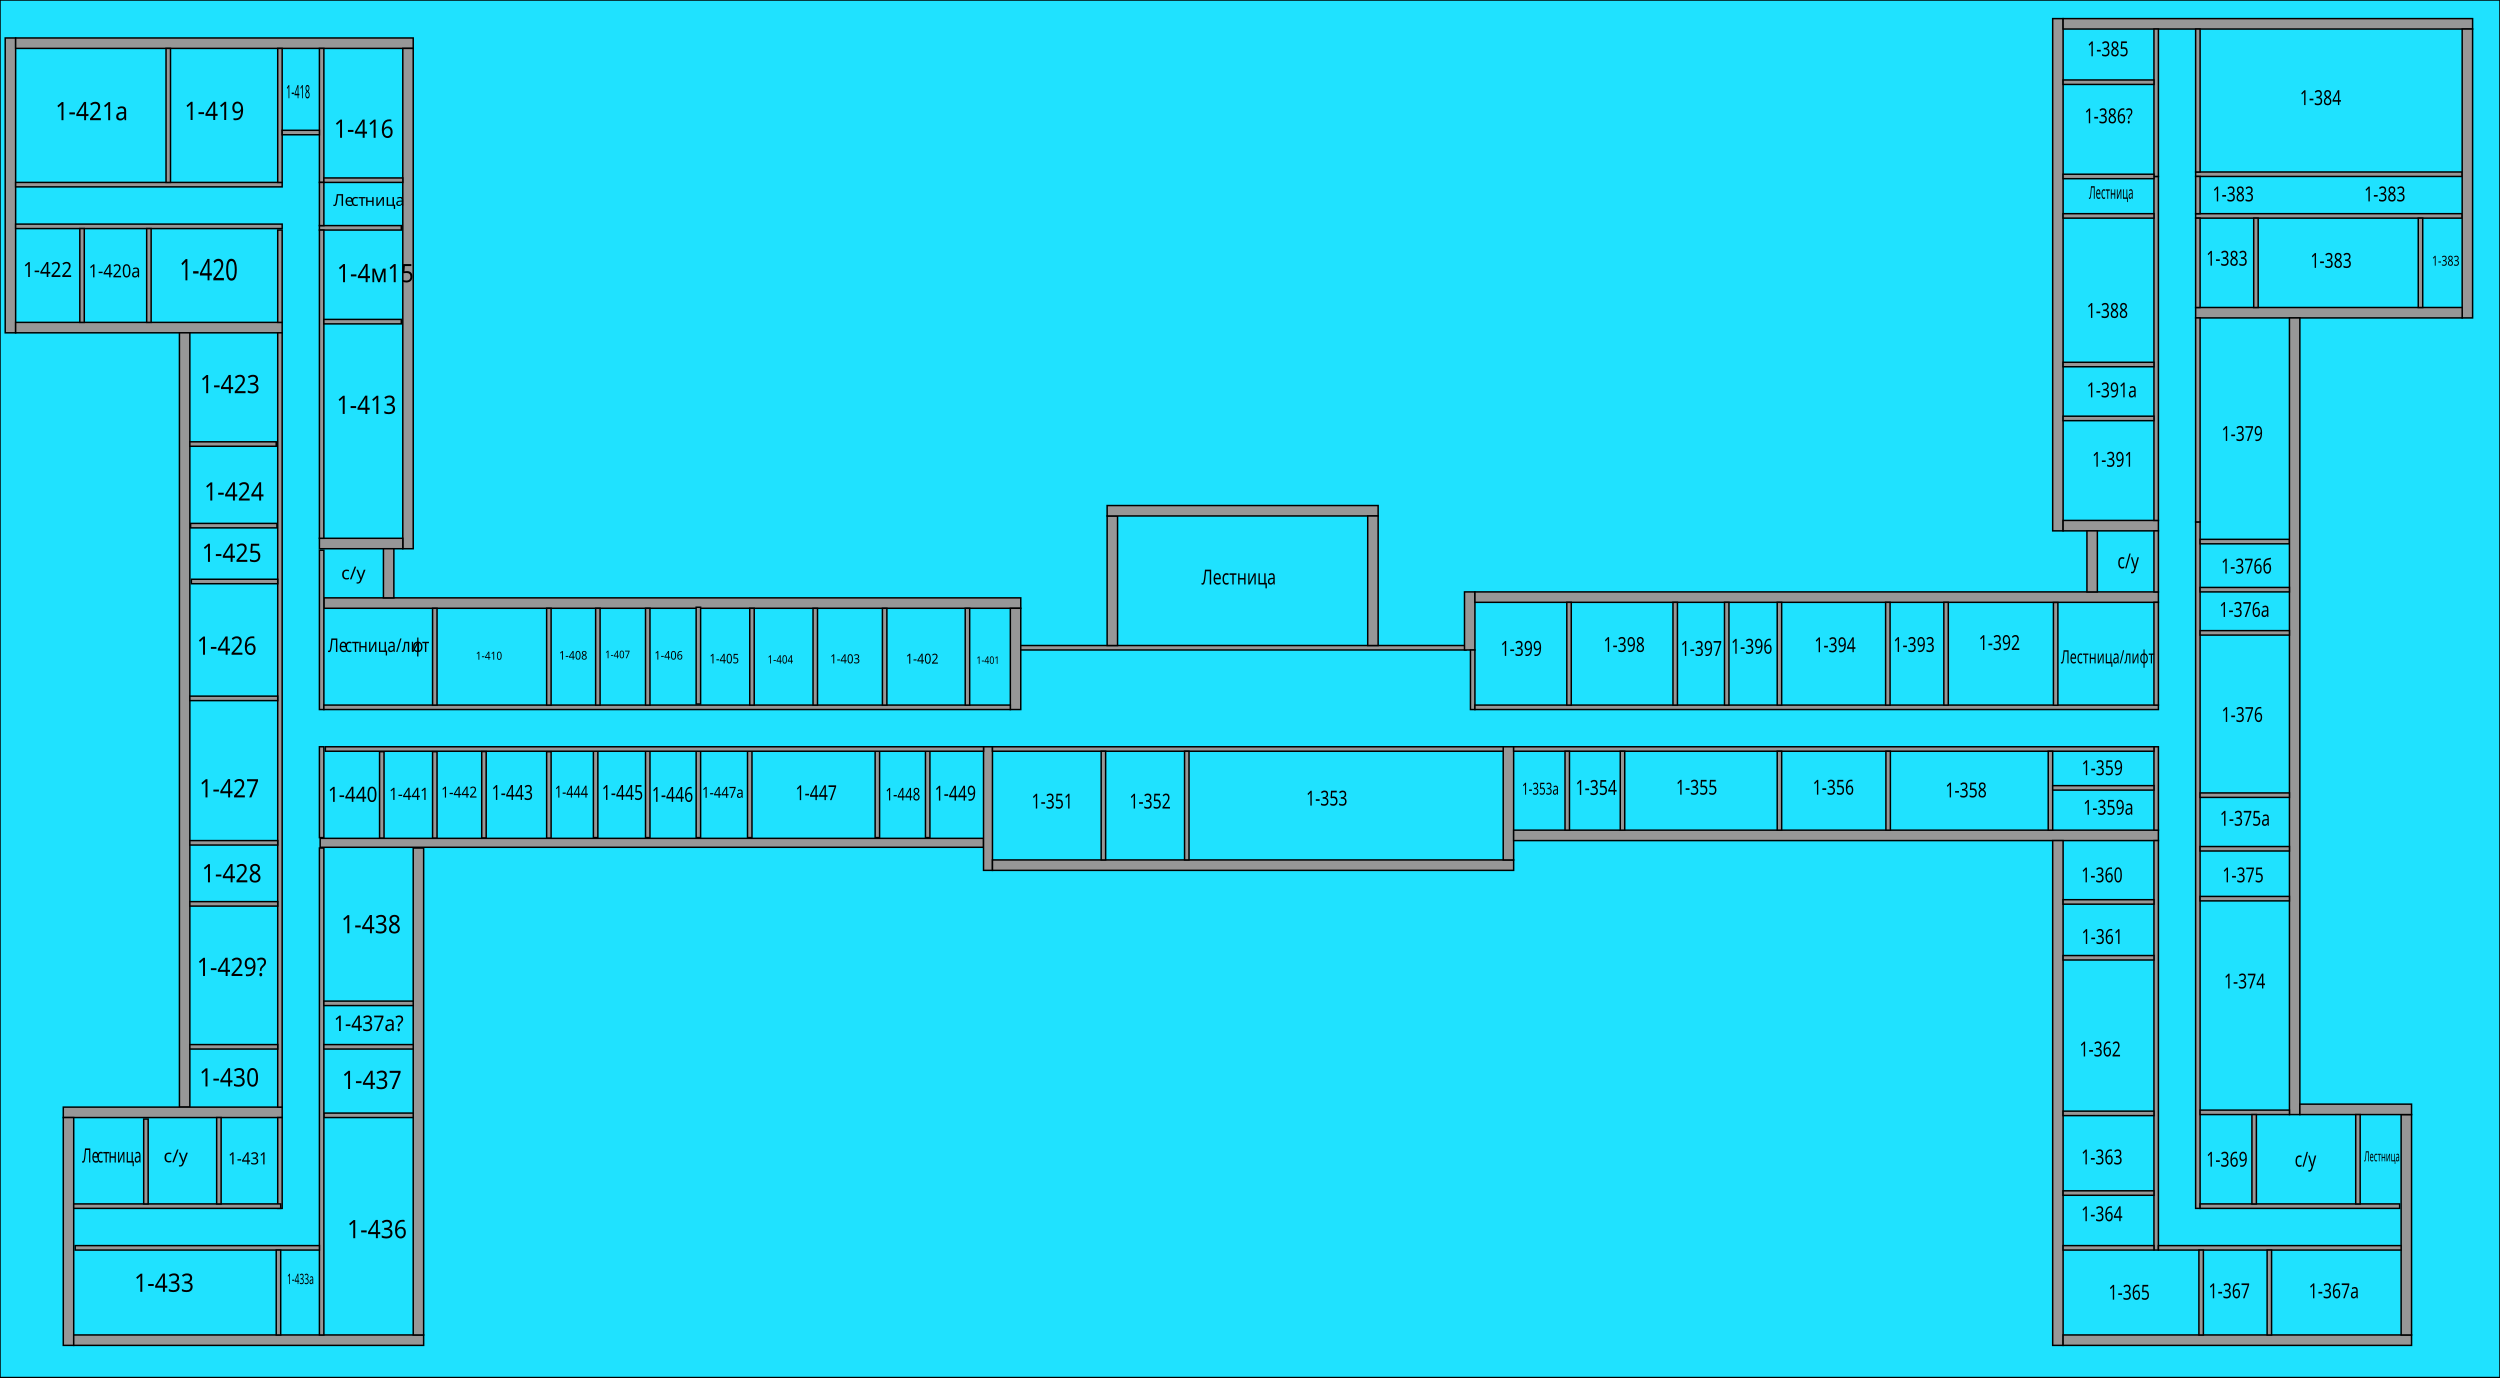
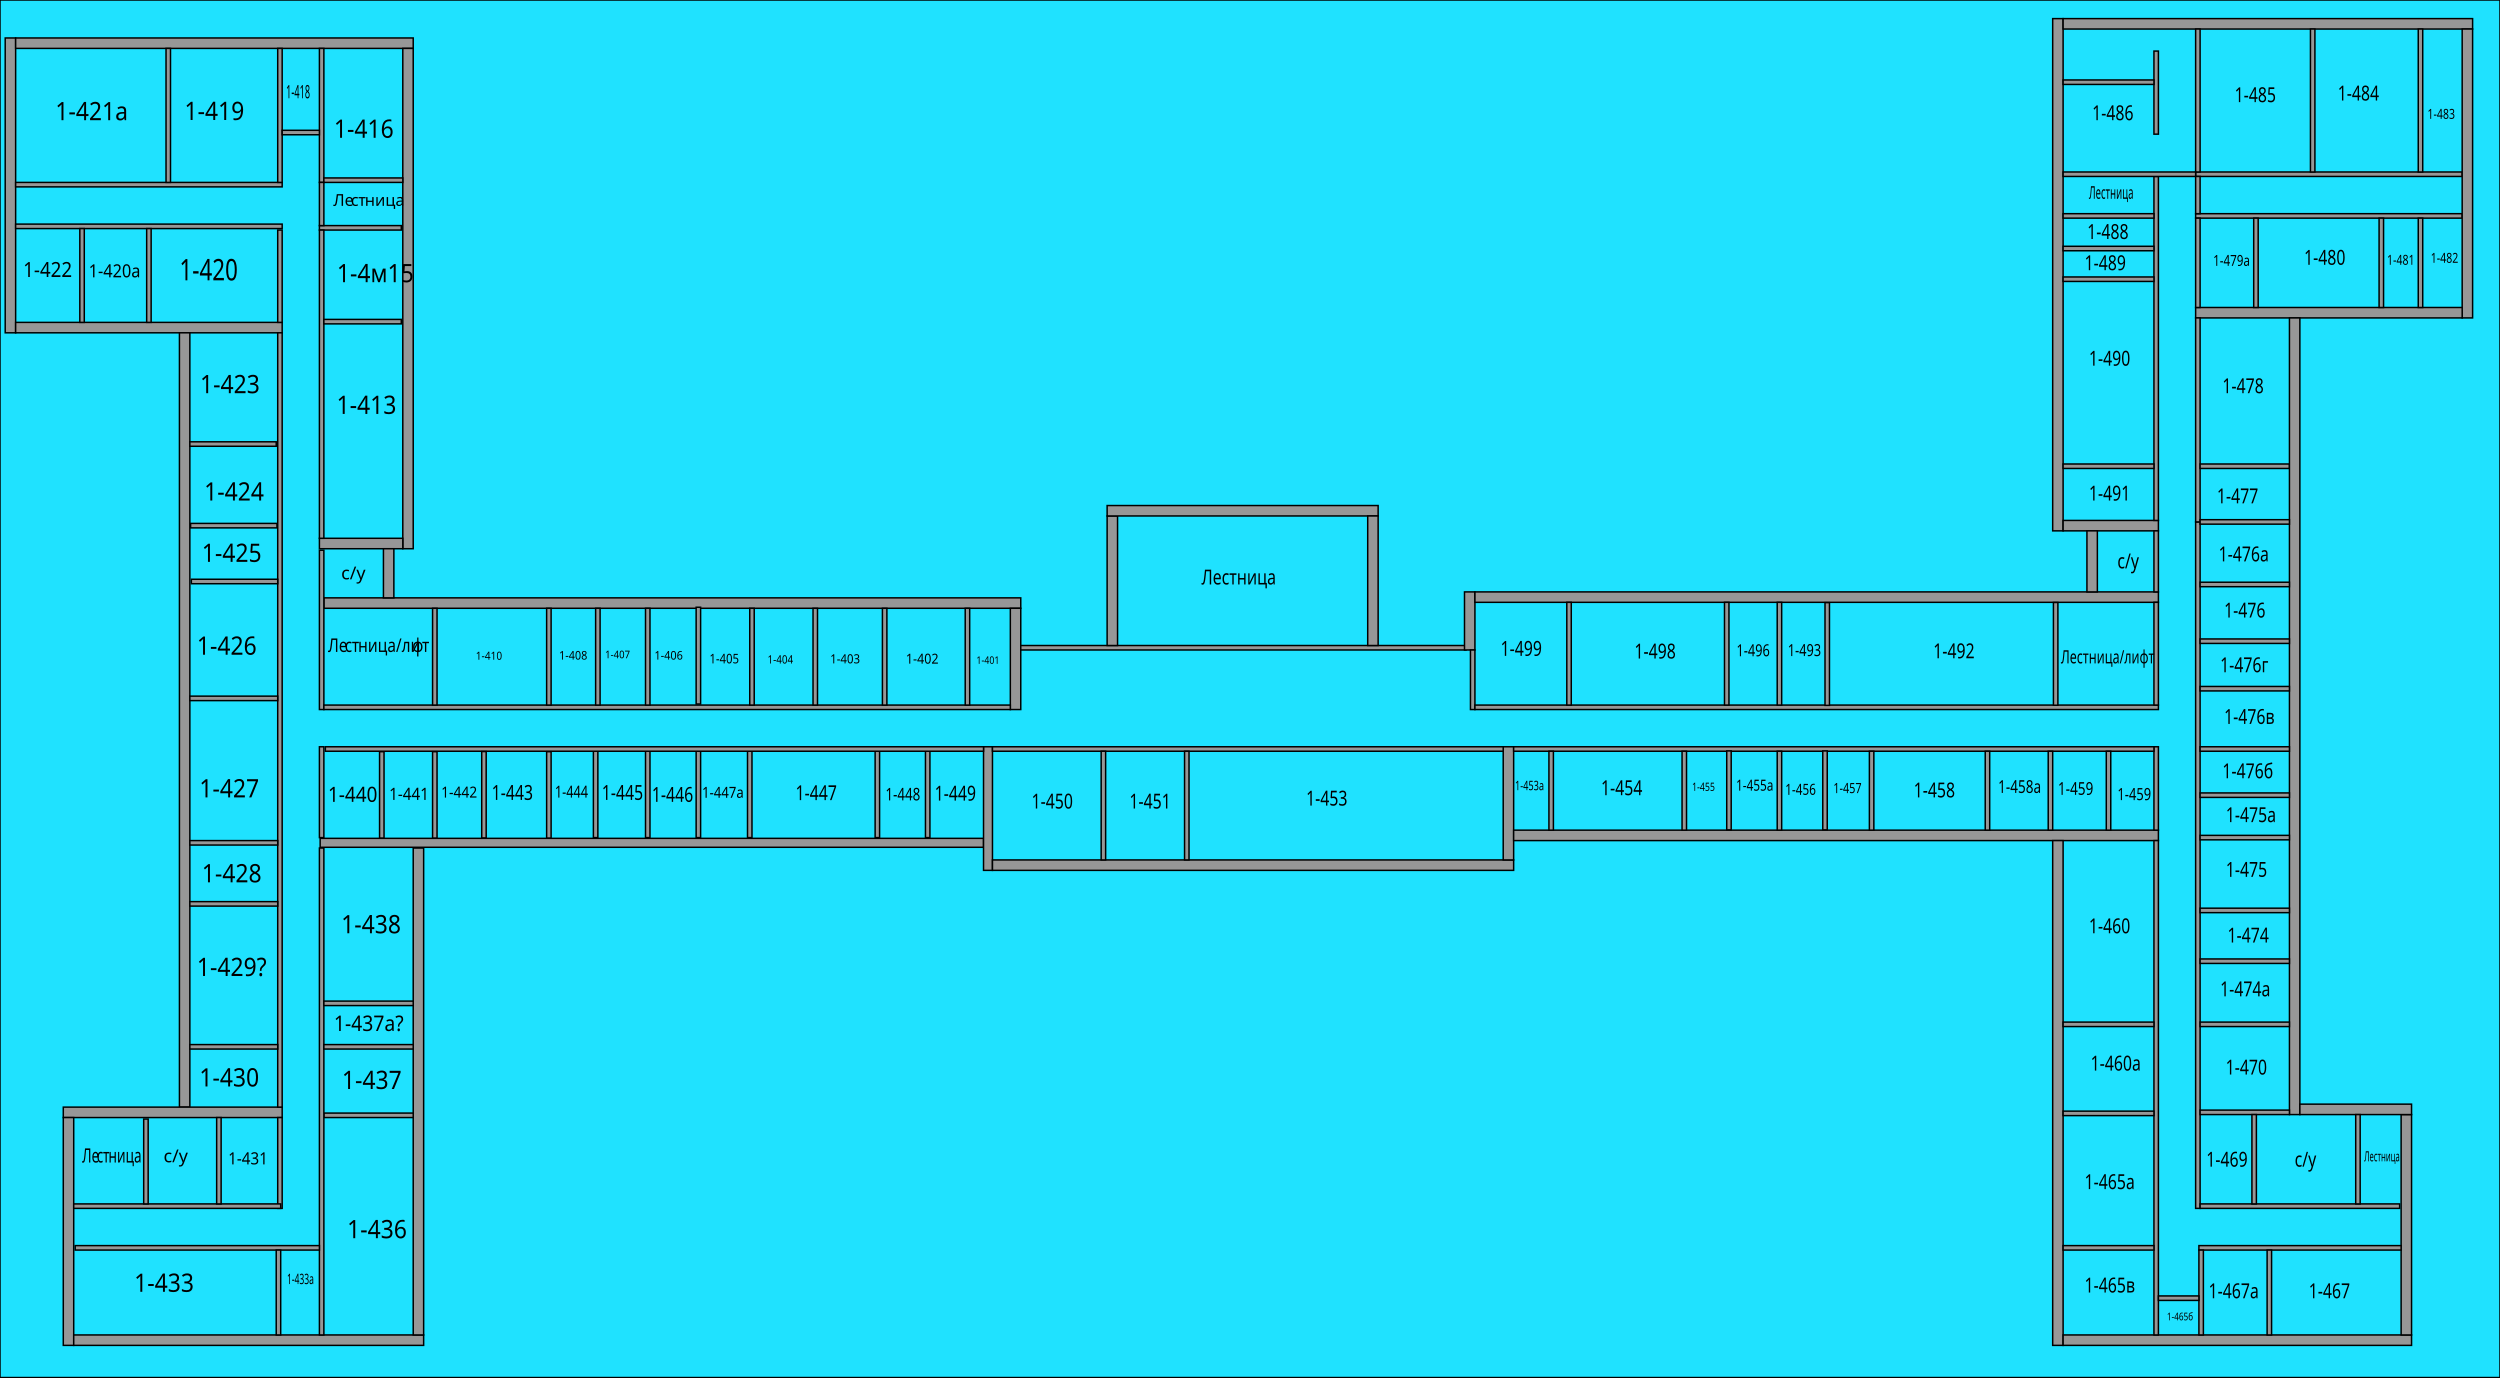
<svg xmlns="http://www.w3.org/2000/svg" version="1.1" id="Слой_1" x="0px" y="0px" viewBox="0 0 1678.9 925.1" style="enable-background:new 0 0 1678.9 925.1;" xml:space="preserve">
  <style type="text/css">
	.st0{fill:#1FE2FF;stroke:#000000;stroke-miterlimit:10;}
	.st1{fill:#979797;stroke:#000000;stroke-miterlimit:10;}
	.st2{fill:#979797;}
	.st3{font-family:'ArialMT';}
	.st4{font-size:17.1px;}
	.st5{font-size:13.993px;}
	.st6{font-size:12.406px;}
	.st7{font-size:11.345px;}
	.st8{font-size:9.711px;}
	.st9{font-size:12.184px;}
	.st10{font-size:20.023px;}
	.st11{font-size:14.135px;}
	.st12{font-size:10.306px;}
	.st13{font-size:12px;}
	.st14{font-size:12.71px;}
	.st15{font-size:11px;}
	.st16{font-size:13.24px;}
	.st17{font-size:7.561px;}
	.st18{font-size:8.026px;}
	.st19{font-size:8.966px;}
	.st20{font-size:8.54px;}
	.st21{font-size:13.933px;}
	.st22{font-size:10.281px;}
	.st23{font-size:11.736px;}
- 	.st24{font-size:11.216px;}
- 	.st25{font-size:12.342px;}
- 	.st26{font-size:9.446px;}
- 	.st27{font-size:11.832px;}
- 	.st28{font-size:9.297px;}
- 	.st29{font-size:14.442px;}
- 	.st30{font-size:11.373px;}
- 	.st31{font-size:11.182px;}
- 	.st32{font-size:7.144px;}
- 	.st33{font-size:8.085px;}
- 	.st34{font-size:7.77px;}
- 	.st35{font-size:9.35px;}
- 	.st36{font-size:6.993px;}
+ 	.st24{font-size:8.818px;}
+ 	.st25{font-size:7.711px;}
+ 	.st26{font-size:11.237px;}
+ 	.st27{font-size:9.526px;}
+ 	.st28{font-size:11.376px;}
+ 	.st29{font-size:11.932px;}
+ 	.st30{font-size:12.342px;}
+ 	.st31{font-size:9.446px;}
+ 	.st32{font-size:11.832px;}
+ 	.st33{font-size:10.202px;}
+ 	.st34{font-size:9.297px;}
+ 	.st35{font-size:14.442px;}
+ 	.st36{font-size:11.373px;}
+ 	.st37{font-size:11.182px;}
+ 	.st38{font-size:7.144px;}
+ 	.st39{font-size:8.085px;}
+ 	.st40{font-size:7.77px;}
+ 	.st41{font-size:9.35px;}
+ 	.st42{font-size:6.993px;}
+ 	.st43{font-size:10.351px;}
+ 	.st44{font-size:7.181px;}
</style>
  <g id="Слой_2_00000013167293274023752980000018160513616036727993_">
    <rect class="st0" width="1678.9" height="925.1" />
  </g>
  <g id="Слой_1_00000153699026064774283320000006926203741397764996_">
    <g id="_Слой_2">
      <rect x="3.5" y="25.5" class="st1" width="7" height="198" />
      <rect x="10.5" y="216.5" class="st1" width="179" height="7" />
      <rect x="10.5" y="25.5" class="st1" width="267" height="7" />
      <rect x="270.5" y="32.5" class="st1" width="7" height="336" />
      <rect x="214.5" y="361.5" class="st1" width="56" height="7" />
      <rect x="120.5" y="223.5" class="st1" width="7" height="520" />
      <rect x="42.5" y="743.5" class="st1" width="147" height="7" />
      <rect x="42.5" y="750.5" class="st1" width="7" height="153" />
      <rect x="49.5" y="896.5" class="st1" width="235" height="7" />
      <rect x="277.5" y="569.5" class="st1" width="7" height="327" />
      <g>
        <rect x="215" y="563" class="st2" width="445.5" height="6" />
        <path d="M660,563.5v5H215.5v-5H660 M661,562.5H214.5v7H661V562.5L661,562.5z" />
      </g>
      <rect x="217.5" y="401.5" class="st1" width="468" height="7" />
      <rect x="257.5" y="368.5" class="st1" width="7" height="33" />
      <rect x="10.5" y="150.5" class="st1" width="179" height="3" />
      <rect x="10.5" y="122.5" class="st1" width="179" height="3" />
      <rect x="111.5" y="32.5" class="st1" width="3" height="90" />
      <rect x="186.5" y="32.5" class="st1" width="3" height="90" />
      <rect x="214.5" y="32.5" class="st1" width="3" height="90" />
      <rect x="217.5" y="119.5" class="st1" width="53" height="3" />
      <rect x="189.5" y="87.5" class="st1" width="25" height="3" />
      <rect x="53.6" y="153.5" class="st1" width="3" height="63" />
      <rect x="186.5" y="154.5" class="st1" width="3" height="62" />
      <rect x="214.5" y="151.5" class="st1" width="55" height="3" />
      <rect x="214.5" y="122.5" class="st1" width="3" height="29" />
      <rect x="214.5" y="154.5" class="st1" width="3" height="207" />
      <rect x="217.5" y="214.5" class="st1" width="52" height="3" />
      <rect x="186.5" y="223.5" class="st1" width="3" height="520" />
      <rect x="127.5" y="701.5" class="st1" width="59" height="3" />
      <rect x="127.5" y="605.5" class="st1" width="59" height="3" />
      <rect x="127.5" y="467.5" class="st1" width="59" height="3" />
      <rect x="128.5" y="389" class="st1" width="58" height="3" />
      <rect x="128" y="351.5" class="st1" width="58" height="3" />
      <rect x="127.5" y="296.7" class="st1" width="58" height="3" />
      <rect x="186.5" y="750.5" class="st1" width="3" height="61" />
      <rect x="217.5" y="747.5" class="st1" width="60" height="3" />
      <text transform="matrix(0.9 0 0 1 37.1597 80.73)" class="st3 st4">1-421а</text>
      <text transform="matrix(0.9 0 0 1 123.8799 80.5898)" class="st3 st4">1-419</text>
      <text transform="matrix(0.9 0 0 1 15.5552 186)" class="st3 st5">1-422</text>
-       <text transform="matrix(0.4991 0 0 1 192.1 65.9984)" class="st3 st6">1-418</text>
+       <text transform="matrix(0.4991 0 0 1 192.1001 65.9985)" class="st3 st6">1-418</text>
      <text transform="matrix(0.9 0 0 1 224.23 92.5303)" class="st3 st4">1-416</text>
      <text transform="matrix(0.9 0 0 1 226.23 189.5303)" class="st3 st4">1-4м15</text>
      <text transform="matrix(0.9 0 0 1 226.0298 277.96)" class="st3 st4">1-413</text>
-       <text transform="matrix(0.9 0 0 1 134.332 264.0582)" class="st3 st4">1-423</text>
+       <text transform="matrix(0.9 0 0 1 134.332 264.0581)" class="st3 st4">1-423</text>
      <text transform="matrix(0.9 0 0 1 137.0996 336.1567)" class="st3 st4">1-424</text>
-       <text transform="matrix(0.9 0 0 1 135.5323 377.3473)" class="st3 st4">1-425</text>
-       <text transform="matrix(0.9 0 0 1 132.2083 439.6885)" class="st3 st4">1-426</text>
+       <text transform="matrix(0.9 0 0 1 135.5322 377.3472)" class="st3 st4">1-425</text>
+       <text transform="matrix(0.9 0 0 1 132.208 439.6885)" class="st3 st4">1-426</text>
      <rect x="214.5" y="369.5" class="st1" width="3" height="107" />
      <rect x="214.5" y="501.5" class="st1" width="3" height="61" />
      <rect x="214.5" y="569.5" class="st1" width="3" height="327" />
      <rect x="50.5" y="836.5" class="st1" width="164" height="3" />
      <rect x="185.5" y="839.5" class="st1" width="3" height="57" />
      <rect x="49.5" y="808.5" class="st1" width="139" height="3" />
      <rect x="96.5" y="751.5" class="st1" width="3" height="57" />
      <rect x="145.5" y="750.5" class="st1" width="3" height="58" />
-       <text transform="matrix(0.9 0 0 1 133.8704 535.5)" class="st3 st4">1-427</text>
-       <text transform="matrix(0.9 0 0 1 132.2083 655.4449)" class="st3 st4">1-429?</text>
-       <text transform="matrix(0.9 0 0 1 133.8704 729.6324)" class="st3 st4">1-430</text>
+       <text transform="matrix(0.9 0 0 1 133.8701 535.5)" class="st3 st4">1-427</text>
+       <text transform="matrix(0.9 0 0 1 132.208 655.4453)" class="st3 st4">1-429?</text>
+       <text transform="matrix(0.9 0 0 1 133.8701 729.6328)" class="st3 st4">1-430</text>
      <text transform="matrix(0.9 0 0 1 153.2168 781.9561)" class="st3 st7">1-431</text>
      <text transform="matrix(0.9 0 0 1 90.0996 867.54)" class="st3 st4">1-433</text>
-       <text transform="matrix(0.5873 0 0 1 192.7158 862.3401)" class="st3 st8">1-433а</text>
+       <text transform="matrix(0.5873 0 0 1 192.7158 862.3398)" class="st3 st8">1-433а</text>
      <text transform="matrix(0.9 0 0 1 233.0996 831.54)" class="st3 st4">1-436</text>
-       <text transform="matrix(0.9 0 0 1 229.11 626.7545)" class="st3 st4">1-438</text>
+       <text transform="matrix(0.9 0 0 1 229.1099 626.7549)" class="st3 st4">1-438</text>
      <g>
        <rect x="660.5" y="501.5" class="st2" width="6" height="83" />
        <path d="M666,502v82h-5v-82H666 M667,501h-7v84h7V501L667,501z" />
      </g>
      <rect x="254.9" y="504.8" class="st1" width="3" height="58" />
      <rect x="398.5" y="504.5" class="st1" width="3" height="58" />
      <rect x="433.5" y="504.5" class="st1" width="3" height="58" />
      <rect x="467.5" y="504.5" class="st1" width="3" height="58" />
      <rect x="502" y="504.5" class="st1" width="3" height="58" />
      <rect x="587.7" y="504.5" class="st1" width="3" height="58" />
      <rect x="621.5" y="504.5" class="st1" width="3" height="58" />
      <rect x="678.5" y="408.5" class="st1" width="7" height="68" />
      <rect x="218.5" y="501.5" class="st1" width="442" height="3" />
      <rect x="217.5" y="473.5" class="st1" width="461" height="3" />
      <rect x="290.5" y="408.5" class="st1" width="3" height="65" />
      <rect x="433.5" y="408.5" class="st1" width="3" height="65" />
      <rect x="467.5" y="407.8" class="st1" width="3" height="65" />
      <rect x="648.2" y="408.5" class="st1" width="3" height="65" />
      <rect x="666.5" y="577.5" class="st1" width="350" height="7" />
      <rect x="1009.5" y="501.5" class="st1" width="7" height="76" />
      <rect x="666.5" y="501.5" class="st1" width="343" height="3" />
      <rect x="739.5" y="504.5" class="st1" width="3" height="73" />
      <rect x="795.5" y="504.5" class="st1" width="3" height="73" />
      <rect x="685.5" y="433.5" class="st1" width="299" height="3" />
      <rect x="743.5" y="346.5" class="st1" width="7" height="87" />
      <rect x="743.5" y="339.5" class="st1" width="182" height="7" />
      <rect x="918.5" y="346.5" class="st1" width="7" height="87" />
      <rect x="1016.5" y="557.5" class="st1" width="433" height="7" />
      <rect x="1446.5" y="501.5" class="st1" width="3" height="56" />
      <rect x="1016.5" y="501.5" class="st1" width="430" height="3" />
-       <rect x="1051" y="504.5" class="st1" width="3" height="53" />
-       <rect x="1193.5" y="504.5" class="st1" width="3" height="53" />
-       <rect x="1266.5" y="504.5" class="st1" width="3" height="53" />
+       <rect x="1040.2" y="504.5" class="st1" width="3" height="53" />
+       <rect x="1224.1" y="504.3" class="st1" width="3" height="53" />
+       <rect x="1255.4" y="504.5" class="st1" width="3" height="53" />
      <rect x="1375.5" y="504.5" class="st1" width="3" height="53" />
      <rect x="983.5" y="397.5" class="st1" width="7" height="39" />
      <rect x="990.5" y="397.5" class="st1" width="459" height="7" />
      <rect x="987.5" y="436.5" class="st1" width="3" height="40" />
      <rect x="990.5" y="473.5" class="st1" width="459" height="3" />
      <rect x="1446.5" y="404.5" class="st1" width="3" height="69" />
      <rect x="1379" y="404.6" class="st1" width="3" height="69" />
      <rect x="1193.5" y="404.5" class="st1" width="3" height="69" />
      <rect x="1158.1" y="404.5" class="st1" width="3" height="69" />
      <rect x="1378.5" y="12.5" class="st1" width="7" height="344" />
      <rect x="1385.5" y="349.5" class="st1" width="64" height="7" />
      <rect x="1401.5" y="356.5" class="st1" width="7" height="41" />
      <rect x="1446.5" y="356.5" class="st1" width="3" height="41" />
      <rect x="1474.5" y="350.5" class="st1" width="3" height="461" />
      <rect x="1446.5" y="118.5" class="st1" width="3" height="231" />
      <rect x="1474.5" y="115.5" class="st1" width="179" height="3" />
      <rect x="1474.5" y="143.5" class="st1" width="179" height="3" />
      <rect x="1385.5" y="12.5" class="st1" width="275" height="7" />
      <rect x="1653.5" y="19.5" class="st1" width="7" height="194" />
      <rect x="1474.5" y="206.5" class="st1" width="179" height="7" />
      <rect x="1474.5" y="213.5" class="st1" width="3" height="137" />
      <rect x="1474.5" y="146.5" class="st1" width="3" height="60" />
      <rect x="1474.5" y="19.5" class="st1" width="3" height="96" />
-       <rect x="1446.5" y="19.5" class="st1" width="3" height="99" />
-       <rect x="1385.5" y="117" class="st1" width="61" height="3" />
+       <rect x="1446.5" y="34.3" class="st1" width="3" height="55.8" />
+       <rect x="1385.5" y="115.5" class="st1" width="89" height="3" />
      <rect x="1385.5" y="143.5" class="st1" width="61" height="3" />
-       <rect x="1385.5" y="279.5" class="st1" width="61" height="3" />
-       <rect x="1477.5" y="362.2" class="st1" width="60" height="3" />
+       <rect x="1385.5" y="311.6" class="st1" width="61" height="3" />
+       <rect x="1477.5" y="311.6" class="st1" width="60" height="3" />
      <rect x="1537.5" y="213.5" class="st1" width="7" height="535" />
      <rect x="1513.5" y="146.5" class="st1" width="3" height="60" />
      <rect x="1624" y="146.5" class="st1" width="3" height="60" />
      <rect x="1385.5" y="53.7" class="st1" width="61" height="3" />
      <rect x="1378.5" y="564.5" class="st1" width="7" height="339" />
      <rect x="1385.5" y="896.5" class="st1" width="234" height="7" />
      <rect x="1612.5" y="748.5" class="st1" width="7" height="148" />
      <rect x="1544.5" y="741.5" class="st1" width="75" height="7" />
-       <rect x="1446.5" y="564.5" class="st1" width="3" height="275" />
+       <rect x="1446.5" y="564.5" class="st1" width="3" height="332" />
      <rect x="1385.5" y="836.5" class="st1" width="61" height="3" />
-       <rect x="1385.5" y="799.7" class="st1" width="61" height="3" />
-       <rect x="1385.5" y="604.2" class="st1" width="61" height="3" />
-       <rect x="1477.5" y="394.5" class="st1" width="60" height="3" />
-       <rect x="1477.5" y="423.5" class="st1" width="60" height="3" />
-       <rect x="1477.5" y="532.5" class="st1" width="60" height="3" />
-       <rect x="1477.5" y="568.5" class="st1" width="60" height="3" />
-       <rect x="1477.5" y="602" class="st1" width="60" height="3" />
+       <rect x="1477.5" y="349" class="st1" width="60" height="3" />
+       <rect x="1477.5" y="391" class="st1" width="60" height="3" />
+       <rect x="1477.5" y="429.1" class="st1" width="60" height="3" />
+       <rect x="1477.5" y="461" class="st1" width="60" height="3" />
+       <rect x="1477.5" y="561" class="st1" width="60" height="3" />
      <rect x="1477.5" y="745.5" class="st1" width="60" height="3" />
      <rect x="1477.5" y="808.5" class="st1" width="134" height="3" />
      <rect x="1512.3" y="748.5" class="st1" width="3" height="60" />
      <rect x="1582" y="748.5" class="st1" width="3" height="60" />
-       <rect x="1449.5" y="836.5" class="st1" width="163" height="3" />
+       <rect x="1476.7" y="836.5" class="st1" width="135.8" height="3" />
      <rect x="1476.7" y="839.5" class="st1" width="3" height="57" />
      <rect x="1522.5" y="839.5" class="st1" width="3" height="57" />
      <text transform="matrix(0.9 0 0 1 59.5381 186.2402)" class="st3 st9">1-420а</text>
-       <text transform="matrix(0.7509 0 0 1 120.4998 188.2788)" class="st3 st10">1-420</text>
+       <text transform="matrix(0.7509 0 0 1 120.5 188.2788)" class="st3 st10">1-420</text>
      <text transform="matrix(0.9 0 0 1 220.25 538.5)" class="st3 st11">1-440</text>
-       <text transform="matrix(0.9 0 0 1 296.2521 535.6494)" class="st3 st12">1-442</text>
+       <text transform="matrix(0.9 0 0 1 296.252 535.6494)" class="st3 st12">1-442</text>
      <text transform="matrix(1 0 0 1 109.82 780.54)" class="st3 st13">с/у</text>
      <text transform="matrix(1 0 0 1 229.11 389.05)" class="st3 st13">с/у</text>
      <text transform="matrix(0.81 0 0 1 220.25 437.8203)" class="st3 st14">Ле</text>
      <text transform="matrix(0.81 0 0 1 231.5171 437.8203)" class="st3 st14">с</text>
      <text transform="matrix(0.81 0 0 1 236.2959 437.8203)" class="st3 st14">т</text>
      <text transform="matrix(0.81 0 0 1 240.4512 437.8203)" class="st3 st14">ница/ли</text>
      <text transform="matrix(0.81 0 0 1 276.8447 437.8203)" class="st3 st14">ф</text>
      <text transform="matrix(0.81 0 0 1 283.3975 437.8203)" class="st3 st14">т</text>
      <text transform="matrix(0.98 0 0 1 223.8003 138.25)" class="st3 st15">Ле</text>
      <text transform="matrix(0.98 0 0 1 235.5996 138.25)" class="st3 st15">с</text>
      <text transform="matrix(0.98 0 0 1 240.5972 138.25)" class="st3 st15">т</text>
      <text transform="matrix(0.98 0 0 1 244.9585 138.25)" class="st3 st15">ница</text>
      <text transform="matrix(0.68 0 0 1 55.1299 780.6904)" class="st3 st16">Ле</text>
      <text transform="matrix(0.68 0 0 1 64.9902 780.6904)" class="st3 st16">с</text>
      <text transform="matrix(0.68 0 0 1 69.165 780.6904)" class="st3 st16">т</text>
      <text transform="matrix(0.68 0 0 1 72.8032 780.6904)" class="st3 st16">ница</text>
-       <text transform="matrix(0.9 0 0 1 319.4816 443.0674)" class="st3 st17">1-410</text>
+       <text transform="matrix(0.9 0 0 1 319.4814 443.0674)" class="st3 st17">1-410</text>
      <rect x="503.5" y="408.5" class="st1" width="3" height="65" />
-       <text transform="matrix(0.911 0 0 1 439.5 442.9702)" class="st3 st18">1-406</text>
+       <text transform="matrix(0.911 0 0 1 439.5 442.9707)" class="st3 st18">1-406</text>
      <text transform="matrix(0.8484 0 0 1 476.4316 445.498)" class="st3 st19">1-405</text>
-       <text transform="matrix(0.9 0 0 1 557.5182 445.498)" class="st3 st20">1-403</text>
-       <text transform="matrix(0.7641 0 0 1 330.1681 537.1836)" class="st3 st21">1-443</text>
+       <text transform="matrix(0.9 0 0 1 557.5181 445.498)" class="st3 st20">1-403</text>
+       <text transform="matrix(0.7641 0 0 1 330.168 537.1836)" class="st3 st21">1-443</text>
      <text transform="matrix(0.7641 0 0 1 437.75 538.5)" class="st3 st21">1-446</text>
-       <text transform="matrix(0.859 0 0 1 471.4536 535.7832)" class="st3 st22">1-447а</text>
-       <text transform="matrix(0.7641 0 0 1 534.2349 537.3508)" class="st3 st21">1-447</text>
-       <text transform="matrix(0.7641 0 0 1 594.6205 537.5178)" class="st3 st23">1-448</text>
-       <text transform="matrix(0.7641 0 0 1 627.6636 537.6584)" class="st3 st21">1-449</text>
-       <text transform="matrix(0.7641 0 0 1 692.752 543)" class="st3 st21">1-351</text>
-       <text transform="matrix(0.7641 0 0 1 758.4609 543)" class="st3 st21">1-352</text>
+       <text transform="matrix(0.859 0 0 1 471.4541 535.7832)" class="st3 st22">1-447а</text>
+       <text transform="matrix(0.7641 0 0 1 534.2349 537.3506)" class="st3 st21">1-447</text>
+       <text transform="matrix(0.7641 0 0 1 594.6201 537.5176)" class="st3 st23">1-448</text>
+       <text transform="matrix(0.7641 0 0 1 627.6636 537.6582)" class="st3 st21">1-449</text>
+       <text transform="matrix(0.7641 0 0 1 692.752 543)" class="st3 st21">1-450</text>
+       <text transform="matrix(0.7641 0 0 1 758.4609 543)" class="st3 st21">1-451</text>
      <text transform="matrix(0.7641 0 0 1 806.8662 392.5)" class="st3 st21">Лестница</text>
-       <text transform="matrix(0.7641 0 0 1 877.1191 541)" class="st3 st21">1-353</text>
-       <text transform="matrix(0.7641 0 0 1 1007.712 440.4326)" class="st3 st21">1-399</text>
-       <text transform="matrix(0.7641 0 0 1 1076.829 437.8203)" class="st3 st21">1-398</text>
-       <text transform="matrix(0.6977 0 0 1 1022.074 533.668)" class="st3 st24">1-353а</text>
-       <text transform="matrix(0.7641 0 0 1 1058.092 533.835)" class="st3 st21">1-354</text>
-       <text transform="matrix(0.7641 0 0 1 1125.5 533.668)" class="st3 st21">1-355</text>
-       <rect x="1266.3" y="404.5" class="st1" width="3" height="69" />
-       <rect x="1305.4" y="404.5" class="st1" width="3" height="69" />
-       <rect x="1088.1" y="504.5" class="st1" width="3" height="53" />
-       <rect x="1378.5" y="527.6" class="st1" width="68" height="3" />
-       <text transform="matrix(0.7641 0 0 1 1128.643 440.4336)" class="st3 st21">1-397</text>
-       <text transform="matrix(0.7641 0 0 1 1162.481 439)" class="st3 st21">1-396</text>
-       <text transform="matrix(0.7641 0 0 1 1218.46 437.9873)" class="st3 st21">1-394</text>
-       <text transform="matrix(0.7641 0 0 1 1217.311 533.668)" class="st3 st21">1-356</text>
-       <text transform="matrix(0.7641 0 0 1 1271.537 437.8203)" class="st3 st21">1-393</text>
-       <text transform="matrix(0.7641 0 0 1 1328.831 436.5137)" class="st3 st21">1-392</text>
-       <text transform="matrix(0.7641 0 0 1 1306.455 535.5)" class="st3 st21">1-358</text>
-       <text transform="matrix(0.7641 0 0 1 1397.889 520.5459)" class="st3 st21">1-359</text>
-       <text transform="matrix(0.7641 0 0 1 1399.038 547.1514)" class="st3 st21">1-359а</text>
-       <text transform="matrix(0.6796 0 0 1 1384.017 445.498)" class="st3 st25">Лестница/лифт</text>
-       <text transform="matrix(0.7641 0 0 1 1397.709 592.54)" class="st3 st21">1-360</text>
-       <text transform="matrix(0.7641 0 0 1 1397.889 633.9209)" class="st3 st21">1-361</text>
-       <text transform="matrix(0.7641 0 0 1 1396.495 709.4717)" class="st3 st21">1-362</text>
-       <text transform="matrix(0.7641 0 0 1 1397.645 781.9561)" class="st3 st21">1-363</text>
-       <text transform="matrix(0.7641 0 0 1 1397.645 820.1113)" class="st3 st21">1-364</text>
+       <text transform="matrix(0.7641 0 0 1 877.1191 541)" class="st3 st21">1-453</text>
+       <text transform="matrix(0.7641 0 0 1 1007.712 440.4326)" class="st3 st21">1-499</text>
+       <text transform="matrix(0.6977 0 0 1 1017.405 530.666)" class="st3 st24">1-453а</text>
+       <text transform="matrix(0.7641 0 0 1 1075.164 534.002)" class="st3 st21">1-454</text>
+       <text transform="matrix(0.7641 0 0 1 1136.305 531.1241)" class="st3 st25">1-455</text>
+       <text transform="matrix(0.7641 0 0 1 1097.619 442.2324)" class="st3 st21">1-498</text>
+       <text transform="matrix(0.7641 0 0 1 1200.583 440.5996)" class="st3 st26">1-493</text>
+       <text transform="matrix(0.7641 0 0 1 1231.172 532.624)" class="st3 st27">1-457</text>
+       <text transform="matrix(0.7641 0 0 1 1298.285 442.0654)" class="st3 st21">1-492</text>
+       <text transform="matrix(0.7641 0 0 1 1285.146 535.5)" class="st3 st21">1-458</text>
+       <text transform="matrix(0.7641 0 0 1 1421.937 537.3506)" class="st3 st28">1-459</text>
+       <text transform="matrix(0.7641 0 0 1 1382 533.7832)" class="st3 st29">1-459</text>
+       <text transform="matrix(0.6796 0 0 1 1384.017 445.498)" class="st3 st30">Лестница/лифт</text>
+       <text transform="matrix(0.7641 0 0 1 1402.82 626.7549)" class="st3 st21">1-460</text>
+       <text transform="matrix(0.7641 0 0 1 1403.97 718.9584)" class="st3 st21">1-460а</text>
+       <text transform="matrix(0.7641 0 0 1 1399.893 798.5574)" class="st3 st21">1-465а</text>
      <rect x="1385.5" y="746.2" class="st1" width="61" height="3" />
-       <rect x="1385.5" y="641.7" class="st1" width="61" height="3" />
-       <text transform="matrix(0.7641 0 0 1 1416 872.8203)" class="st3 st21">1-365</text>
-       <text transform="matrix(0.7641 0 0 1 1483.17 871.8496)" class="st3 st21">1-367</text>
-       <text transform="matrix(0.7641 0 0 1 1550.452 871.8496)" class="st3 st21">1-367а</text>
-       <text transform="matrix(0.7641 0 0 1 1481.642 783.5)" class="st3 st21">1-369</text>
+       <rect x="1385.5" y="686.4" class="st1" width="61" height="3" />
+       <text transform="matrix(0.7641 0 0 1 1399.892 868.0004)" class="st3 st21">1-465в</text>
+       <text transform="matrix(0.7641 0 0 1 1483.17 871.8496)" class="st3 st21">1-467а</text>
+       <text transform="matrix(0.7641 0 0 1 1550.452 871.8496)" class="st3 st21">1-467</text>
+       <text transform="matrix(0.7641 0 0 1 1481.642 783.5)" class="st3 st21">1-469</text>
      <text transform="matrix(0.7641 0 0 1 1541 783.5)" class="st3 st21">с/y</text>
-       <text transform="matrix(0.5384 0 0 1 1587.667 779.9072)" class="st3 st26">Лестница</text>
-       <text transform="matrix(0.7641 0 0 1 1493.5 663.8311)" class="st3 st21">1-374</text>
-       <text transform="matrix(0.7641 0 0 1 1492.451 592.54)" class="st3 st21">1-375</text>
-       <text transform="matrix(0.7641 0 0 1 1490.745 554.5098)" class="st3 st21">1-375а</text>
-       <text transform="matrix(0.7641 0 0 1 1491.895 484.8174)" class="st3 st21">1-376</text>
-       <text transform="matrix(0.7641 0 0 1 1490.447 414.2871)" class="st3 st21">1-376а</text>
-       <text transform="matrix(0.7641 0 0 1 1491.597 385.1396)" class="st3 st21">1-376б</text>
-       <text transform="matrix(0.7641 0 0 1 1491.895 296.106)" class="st3 st21">1-379</text>
+       <text transform="matrix(0.5384 0 0 1 1587.667 779.9072)" class="st3 st31">Лестница</text>
+       <text transform="matrix(0.7641 0 0 1 1490.937 669.0841)" class="st3 st21">1-474а</text>
+       <text transform="matrix(0.7641 0 0 1 1494.75 588.847)" class="st3 st21">1-475</text>
+       <text transform="matrix(0.7641 0 0 1 1490.937 451.4456)" class="st3 st21">1-476г</text>
+       <text transform="matrix(0.7641 0 0 1 1493.601 414.7238)" class="st3 st21">1-476</text>
+       <text transform="matrix(0.7641 0 0 1 1489.93 377)" class="st3 st21">1-476а</text>
+       <text transform="matrix(0.7641 0 0 1 1488.78 338.0025)" class="st3 st21">1-477</text>
+       <text transform="matrix(0.7641 0 0 1 1492.451 264.0581)" class="st3 st21">1-478</text>
      <text transform="matrix(0.7641 0 0 1 1421.937 381.7007)" class="st3 st21">с/у</text>
-       <text transform="matrix(0.7641 0 0 1 1405 313.4482)" class="st3 st21">1-391</text>
-       <text transform="matrix(0.7641 0 0 1 1401.337 266.8457)" class="st3 st21">1-391а</text>
-       <text transform="matrix(0.7641 0 0 1 1401.338 213.5)" class="st3 st21">1-388</text>
-       <text transform="matrix(0.7641 0 0 1 1401.671 37.7749)" class="st3 st21">1-385</text>
-       <text transform="matrix(0.5384 0 0 1 1402.82 133.501)" class="st3 st27">Лестница</text>
-       <text transform="matrix(0.7641 0 0 1 1485.853 135.2402)" class="st3 st21">1-383</text>
-       <text transform="matrix(0.7641 0 0 1 1544.5 70.5518)" class="st3 st21">1-384</text>
+       <text transform="matrix(0.7641 0 0 1 1402.82 336.1569)" class="st3 st21">1-491</text>
+       <text transform="matrix(0.7641 0 0 1 1399.893 181.4381)" class="st3 st21">1-489</text>
+       <text transform="matrix(0.7641 0 0 1 1401.671 160.4914)" class="st3 st21">1-488</text>
+       <text transform="matrix(0.5384 0 0 1 1402.82 133.501)" class="st3 st32">Лестница</text>
+       <text transform="matrix(0.7641 0 0 1 1500.67 68.6004)" class="st3 st21">1-485</text>
      <rect x="1052.2" y="404.5" class="st1" width="3" height="69" />
-       <rect x="1123.5" y="404.5" class="st1" width="3" height="69" />
-       <rect x="1385.5" y="243.3" class="st1" width="61" height="3" />
-       <text transform="matrix(0.7641 0 0 1 1481.642 178.4302)" class="st3 st21">1-383</text>
-       <text transform="matrix(0.7641 0 0 1 1551.571 179.8853)" class="st3 st21">1-383</text>
-       <text transform="matrix(0.7641 0 0 1 1633.188 178.4302)" class="st3 st28">1-383</text>
-       <text transform="matrix(0.7641 0 0 1 1587.667 135.2402)" class="st3 st21">1-383</text>
-       <text transform="matrix(0.7641 0 0 1 1399.893 82.7744)" class="st3 st21">1-386?</text>
+       <rect x="1385.5" y="165.4" class="st1" width="61" height="3" />
+       <text transform="matrix(0.7641 0 0 1 1486.244 178.5415)" class="st3 st33">1-479а</text>
+       <text transform="matrix(0.7641 0 0 1 1547.309 177.8145)" class="st3 st21">1-480</text>
+       <text transform="matrix(0.7641 0 0 1 1632.364 176.5)" class="st3 st34">1-482</text>
+       <text transform="matrix(0.7641 0 0 1 1405 80.73)" class="st3 st21">1-486</text>
      <rect x="98.5" y="153.5" class="st1" width="3" height="63" />
      <rect x="127.5" y="564.5" class="st1" width="59" height="3" />
-       <text transform="matrix(0.9 0 0 1 135.5323 592.5402)" class="st3 st4">1-428</text>
+       <text transform="matrix(0.9 0 0 1 135.5322 592.54)" class="st3 st4">1-428</text>
      <rect x="217.5" y="672.3" class="st1" width="60" height="3" />
      <rect x="217.5" y="701.5" class="st1" width="60" height="3" />
-       <text transform="matrix(0.9 0 0 1 224.23 692.3704)" class="st3 st29">1-437а?</text>
-       <text transform="matrix(0.9 0 0 1 229.6219 731.3204)" class="st3 st4">1-437</text>
+       <text transform="matrix(0.9 0 0 1 224.23 692.3701)" class="st3 st35">1-437а?</text>
+       <text transform="matrix(0.9 0 0 1 229.6216 731.3203)" class="st3 st4">1-437</text>
      <rect x="290.5" y="504.8" class="st1" width="3" height="58" />
      <rect x="367.1" y="504.8" class="st1" width="3" height="58" />
      <rect x="323.5" y="504.7" class="st1" width="3" height="58" />
-       <text transform="matrix(0.9 0 0 1 261.3195 537.1836)" class="st3 st30">1-441</text>
-       <text transform="matrix(0.7641 0 0 1 372.6219 535.6494)" class="st3 st31">1-444</text>
-       <text transform="matrix(0.7641 0 0 1 404.1172 537.1838)" class="st3 st21">1-445</text>
+       <text transform="matrix(0.9 0 0 1 261.3193 537.1836)" class="st3 st36">1-441</text>
+       <text transform="matrix(0.7641 0 0 1 372.6221 535.6494)" class="st3 st37">1-444</text>
+       <text transform="matrix(0.7641 0 0 1 404.1172 537.1836)" class="st3 st21">1-445</text>
      <rect x="592.6" y="408.5" class="st1" width="3" height="65" />
      <rect x="546" y="408.5" class="st1" width="3" height="65" />
      <rect x="367.1" y="408.5" class="st1" width="3" height="65" />
      <rect x="400" y="408.5" class="st1" width="3" height="65" />
-       <text transform="matrix(0.9 0 0 1 406.3496 442.0654)" class="st3 st32">1-407</text>
-       <text transform="matrix(0.9 0 0 1 375.4467 442.9702)" class="st3 st33">1-408</text>
-       <text transform="matrix(0.8484 0 0 1 515.4286 445.6055)" class="st3 st34">1-404</text>
-       <text transform="matrix(0.9 0 0 1 608.335 445.6987)" class="st3 st35">1-402</text>
-       <text transform="matrix(0.8484 0 0 1 655.7031 445.811)" class="st3 st36">1-401</text>
+       <text transform="matrix(0.9 0 0 1 406.3496 442.0654)" class="st3 st38">1-407</text>
+       <text transform="matrix(0.9 0 0 1 375.4463 442.9707)" class="st3 st39">1-408</text>
+       <text transform="matrix(0.8484 0 0 1 515.4287 445.6055)" class="st3 st40">1-404</text>
+       <text transform="matrix(0.9 0 0 1 608.335 445.6982)" class="st3 st41">1-402</text>
+       <text transform="matrix(0.8484 0 0 1 655.7031 445.8105)" class="st3 st42">1-401</text>
+       <rect x="1225.6" y="404.7" class="st1" width="3" height="69" />
+       <text transform="matrix(0.7641 0 0 1 1166.133 440.7345)" class="st3 st26">1-496</text>
+       <rect x="1414.5" y="504.5" class="st1" width="3" height="53" />
+       <rect x="1333.2" y="504.5" class="st1" width="3" height="53" />
+       <rect x="1193.5" y="504.5" class="st1" width="3" height="53" />
+       <rect x="1159.6" y="504.3" class="st1" width="3" height="53" />
+       <rect x="1129.6" y="504.5" class="st1" width="3" height="53" />
+       <text transform="matrix(0.7641 0 0 1 1341.821 532.4999)" class="st3 st29">1-458а</text>
+       <text transform="matrix(0.7641 0 0 1 1165.86 531.0001)" class="st3 st43">1-455а</text>
+       <text transform="matrix(0.7641 0 0 1 1198.861 533.7833)" class="st3 st43">1-456</text>
+       <rect x="1385.5" y="186" class="st1" width="61" height="3" />
+       <text transform="matrix(0.7641 0 0 1 1402.82 245.5885)" class="st3 st21">1-490</text>
+       <rect x="1624" y="19.5" class="st1" width="3" height="96" />
+       <rect x="1551.6" y="19.5" class="st1" width="3" height="96" />
+       <text transform="matrix(0.7641 0 0 1 1569.909 67.5002)" class="st3 st21">1-484</text>
+       <text transform="matrix(0.7641 0 0 1 1630.158 79.8042)" class="st3 st34">1-483</text>
+       <rect x="1597.7" y="146.5" class="st1" width="3" height="60" />
+       <text transform="matrix(0.7641 0 0 1 1603.001 177.8144)" class="st3 st34">1-481</text>
+       <rect x="1449.5" y="870.3" class="st1" width="27.2" height="3" />
+       <rect x="1477.5" y="686.4" class="st1" width="60" height="3" />
+       <rect x="1477.5" y="644" class="st1" width="60" height="3" />
+       <rect x="1477.5" y="609.9" class="st1" width="60" height="3" />
+       <rect x="1477.5" y="532.5" class="st1" width="60" height="3" />
+       <rect x="1477.5" y="501.5" class="st1" width="60" height="3" />
+       <text transform="matrix(0.7641 0 0 1 1494.75 552.1047)" class="st3 st21">1-475а</text>
+       <text transform="matrix(0.7641 0 0 1 1492.452 522.6507)" class="st3 st21">1-476б</text>
+       <text transform="matrix(0.7641 0 0 1 1493.601 486.163)" class="st3 st21">1-476в</text>
+       <text transform="matrix(0.7641 0 0 1 1495.899 632.9623)" class="st3 st21">1-474</text>
+       <text transform="matrix(0.7641 0 0 1 1494.65 721.635)" class="st3 st21">1-470</text>
+       <text transform="matrix(0.7641 0 0 1 1455.191 886.6752)" class="st3 st44">1-465б</text>
    </g>
    <rect x="1474.5" y="118.5" class="st1" width="3" height="25" />
  </g>
</svg>
